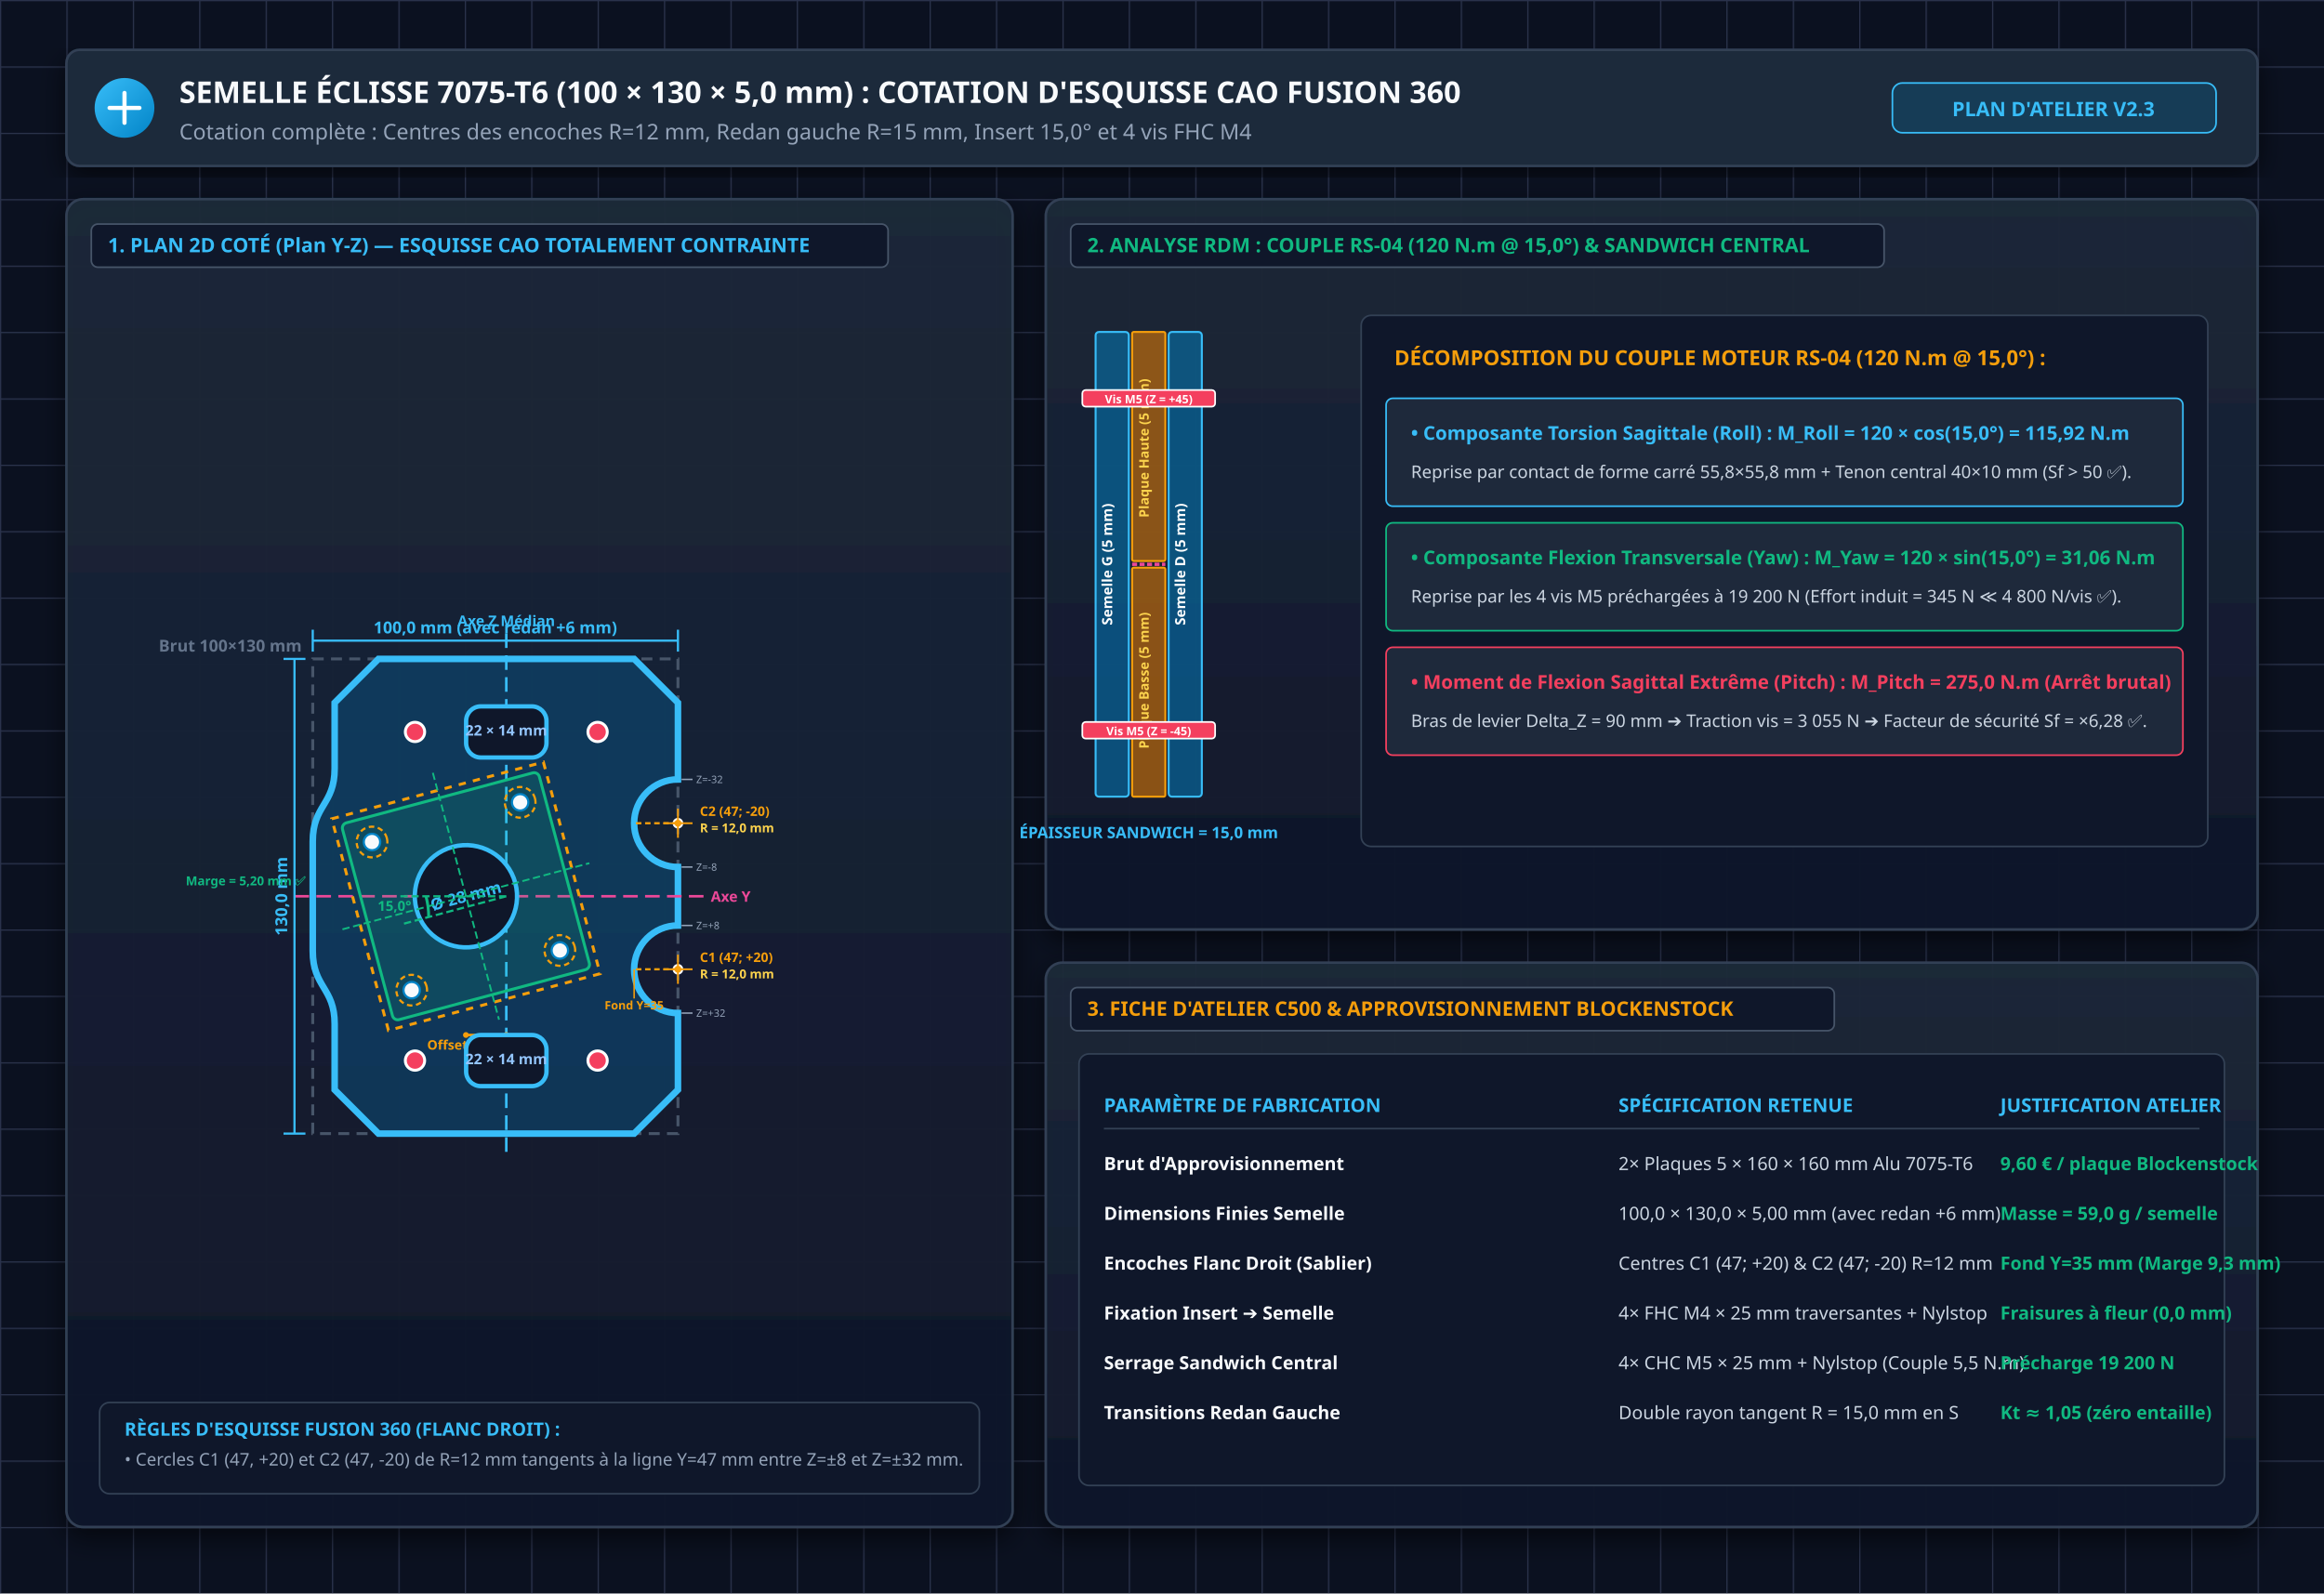
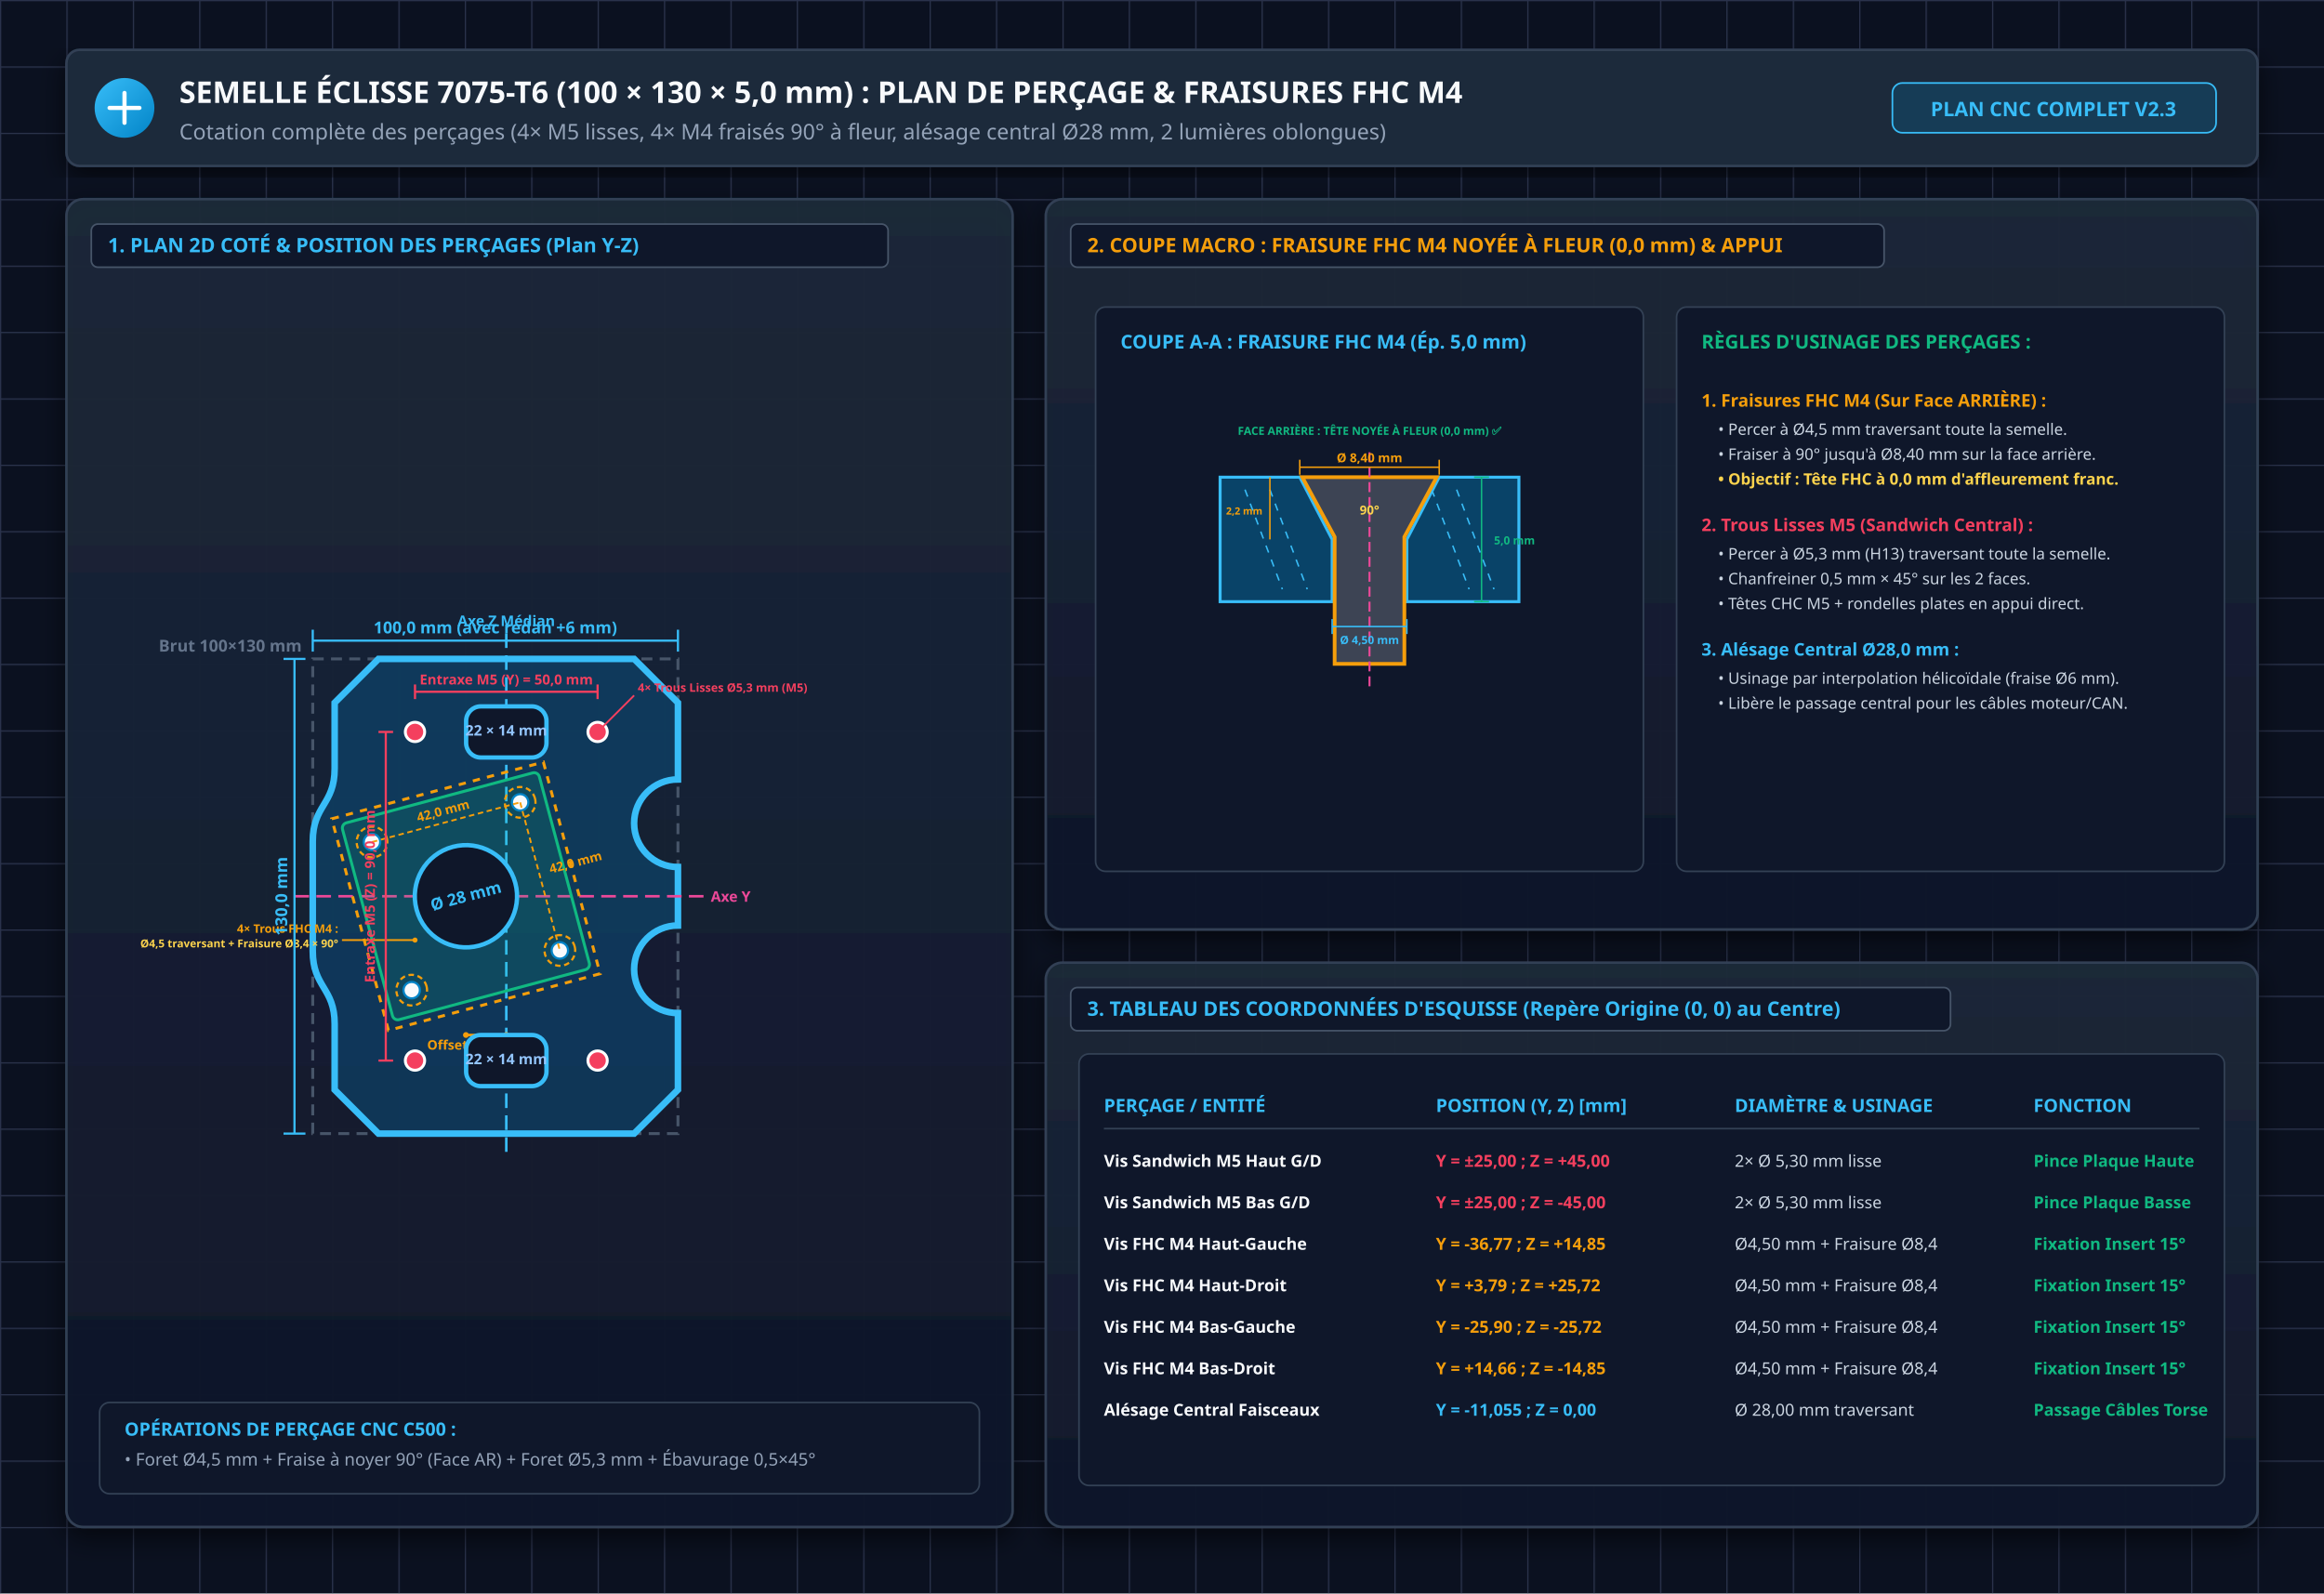
<svg xmlns="http://www.w3.org/2000/svg" viewBox="0 0 1400 960" width="100%" height="100%">
  <defs>
-     <pattern id="grid-pattern-semelle-v3" width="40" height="40" patternUnits="userSpaceOnUse">
+     <pattern id="grid-pattern-semelle-v4" width="40" height="40" patternUnits="userSpaceOnUse">
      <path d="M 40 0 L 0 0 0 40" fill="none" stroke="#1e293b" stroke-width="1" />
      <path d="M 200 0 L 0 0 0 200" fill="none" stroke="#2a324b" stroke-width="1.5" />
    </pattern>
    <linearGradient id="grad-sky" x1="0%" y1="0%" x2="100%" y2="100%">
      <stop offset="0%" stop-color="#38bdf8" />
      <stop offset="100%" stop-color="#0284c7" />
    </linearGradient>
    <linearGradient id="grad-amber" x1="0%" y1="0%" x2="100%" y2="100%">
      <stop offset="0%" stop-color="#f59e0b" />
      <stop offset="100%" stop-color="#b45309" />
    </linearGradient>
    <linearGradient id="grad-emerald" x1="0%" y1="0%" x2="100%" y2="100%">
      <stop offset="0%" stop-color="#10b981" />
      <stop offset="100%" stop-color="#047857" />
    </linearGradient>
    <linearGradient id="grad-rose" x1="0%" y1="0%" x2="100%" y2="100%">
      <stop offset="0%" stop-color="#f43f5e" />
      <stop offset="100%" stop-color="#be123c" />
    </linearGradient>
    <linearGradient id="grad-card" x1="0%" y1="0%" x2="0%" y2="100%">
      <stop offset="0%" stop-color="#1e293b" stop-opacity="0.95" />
      <stop offset="100%" stop-color="#0f172a" stop-opacity="0.95" />
    </linearGradient>
    <filter id="drop-shadow" x="-10%" y="-10%" width="120%" height="120%">
      <feDropShadow dx="0" dy="6" stdDeviation="8" flood-color="#000000" flood-opacity="0.6" />
    </filter>
  </defs>
  <rect width="1400" height="960" fill="#0b1120" />
-   <rect width="1400" height="960" fill="url(#grid-pattern-semelle-v3)" />
+   <rect width="1400" height="960" fill="url(#grid-pattern-semelle-v4)" />
  <g transform="translate(40, 30)">
    <rect width="1320" height="70" rx="8" fill="#1e293b" stroke="#334155" stroke-width="1.5" filter="url(#drop-shadow)" />
    <circle cx="35" cy="35" r="18" fill="url(#grad-sky)" />
    <path d="M 26 35 L 44 35 M 35 26 L 35 44" stroke="#ffffff" stroke-width="2.5" stroke-linecap="round" />
    <text x="68" y="32" font-family="'Segoe UI', sans-serif" font-size="18" font-weight="700" fill="#f8fafc">
-       SEMELLE ÉCLISSE 7075-T6 (100 × 130 × 5,0 mm) : COTATION D'ESQUISSE CAO FUSION 360
+       SEMELLE ÉCLISSE 7075-T6 (100 × 130 × 5,0 mm) : PLAN DE PERÇAGE &amp; FRAISURES FHC M4
    </text>
    <text x="68" y="54" font-family="'Segoe UI', sans-serif" font-size="13" font-weight="500" fill="#94a3b8">
-       Cotation complète : Centres des encoches R=12 mm, Redan gauche R=15 mm, Insert 15,0° et 4 vis FHC M4
+       Cotation complète des perçages (4× M5 lisses, 4× M4 fraisés 90° à fleur, alésage central Ø28 mm, 2 lumières oblongues)
    </text>
    <rect x="1100" y="20" width="195" height="30" rx="6" fill="#0284c7" fill-opacity="0.2" stroke="#38bdf8" stroke-width="1" />
    <text x="1197" y="40" text-anchor="middle" font-family="'Segoe UI', sans-serif" font-size="12" font-weight="700" fill="#38bdf8">
-       PLAN D'ATELIER V2.3
+       PLAN CNC COMPLET V2.3
    </text>
  </g>
  <g transform="translate(40, 120)">
    <rect width="570" height="800" rx="10" fill="url(#grad-card)" stroke="#334155" stroke-width="1.5" filter="url(#drop-shadow)" />
    <rect x="15" y="15" width="480" height="26" rx="4" fill="#0f172a" stroke="#475569" stroke-width="1" />
    <text x="25" y="32" font-family="'Segoe UI', sans-serif" font-size="12" font-weight="700" fill="#38bdf8">
-       1. PLAN 2D COTÉ (Plan Y-Z) — ESQUISSE CAO TOTALEMENT CONTRAINTE
+       1. PLAN 2D COTÉ &amp; POSITION DES PERÇAGES (Plan Y-Z)
    </text>
    <g transform="translate(265, 420) scale(2.2)">
      <rect x="-53" y="-65" width="100" height="130" fill="none" stroke="#475569" stroke-width="0.8" stroke-dasharray="3,2" />
      <text x="-56" y="-67" font-family="'Segoe UI', sans-serif" font-size="4.5" font-weight="600" fill="#64748b" text-anchor="end">Brut 100×130 mm</text>
      <path d="         M -35 -65          L 35 -65          L 47 -53          L 47 -32          A 12 12 0 0 0 47 -8         L 47 8         A 12 12 0 0 0 47 32         L 47 53          L 35 65          L -35 65          L -47 53          L -47 35          C -47 25 -53 25 -53 15         L -53 -15         C -53 -25 -47 -25 -47 -35         L -47 -53          Z       " fill="#0369a1" fill-opacity="0.35" stroke="#38bdf8" stroke-width="1.8" />
      <line x1="0" y1="-72" x2="0" y2="72" stroke="#38bdf8" stroke-width="0.7" stroke-dasharray="4,2" />
      <text x="0" y="-74" font-family="'Segoe UI', sans-serif" font-size="4" font-weight="700" fill="#38bdf8" text-anchor="middle">Axe Z Médian</text>
      <line x1="-58" y1="0" x2="55" y2="0" stroke="#ec4899" stroke-width="0.7" stroke-dasharray="4,2" />
      <text x="56" y="1.5" font-family="'Segoe UI', sans-serif" font-size="4" font-weight="700" fill="#ec4899">Axe Y</text>
-       <circle cx="47" cy="20" r="1.2" fill="#f59e0b" stroke="#ffffff" stroke-width="0.5" />
-       <line x1="43" y1="20" x2="51" y2="20" stroke="#f59e0b" stroke-width="0.5" />
-       <line x1="47" y1="16" x2="47" y2="24" stroke="#f59e0b" stroke-width="0.5" />
-       <line x1="47" y1="20" x2="35" y2="20" stroke="#f59e0b" stroke-width="0.6" stroke-dasharray="1.5,1" />
-       <text x="53" y="18" font-family="'Segoe UI', sans-serif" font-size="3.6" font-weight="700" fill="#f59e0b">C1 (47; +20)</text>
-       <text x="53" y="22.5" font-family="'Segoe UI', sans-serif" font-size="3.4" font-weight="600" fill="#fcd34d">R = 12,0 mm</text>
-       <circle cx="47" cy="-20" r="1.2" fill="#f59e0b" stroke="#ffffff" stroke-width="0.5" />
-       <line x1="43" y1="-20" x2="51" y2="-20" stroke="#f59e0b" stroke-width="0.5" />
-       <line x1="47" y1="-24" x2="47" y2="-16" stroke="#f59e0b" stroke-width="0.5" />
-       <line x1="47" y1="-20" x2="35" y2="-20" stroke="#f59e0b" stroke-width="0.6" stroke-dasharray="1.5,1" />
-       <text x="53" y="-22" font-family="'Segoe UI', sans-serif" font-size="3.6" font-weight="700" fill="#f59e0b">C2 (47; -20)</text>
-       <text x="53" y="-17.5" font-family="'Segoe UI', sans-serif" font-size="3.4" font-weight="600" fill="#fcd34d">R = 12,0 mm</text>
-       <line x1="48" y1="8" x2="51" y2="8" stroke="#94a3b8" stroke-width="0.4" />
-       <text x="52" y="9" font-family="'Segoe UI', sans-serif" font-size="2.8" fill="#94a3b8">Z=+8</text>
-       <line x1="48" y1="32" x2="51" y2="32" stroke="#94a3b8" stroke-width="0.4" />
-       <text x="52" y="33" font-family="'Segoe UI', sans-serif" font-size="2.8" fill="#94a3b8">Z=+32</text>
-       <line x1="48" y1="-8" x2="51" y2="-8" stroke="#94a3b8" stroke-width="0.4" />
-       <text x="52" y="-7" font-family="'Segoe UI', sans-serif" font-size="2.8" fill="#94a3b8">Z=-8</text>
-       <line x1="48" y1="-32" x2="51" y2="-32" stroke="#94a3b8" stroke-width="0.4" />
-       <text x="52" y="-31" font-family="'Segoe UI', sans-serif" font-size="2.8" fill="#94a3b8">Z=-32</text>
-       <line x1="35" y1="20" x2="35" y2="28" stroke="#f59e0b" stroke-width="0.4" />
-       <text x="35" y="31" font-family="'Segoe UI', sans-serif" font-size="3.2" font-weight="700" fill="#f59e0b" text-anchor="middle">Fond Y=35</text>
      <g transform="translate(-11.055, 0) rotate(-15)">
        <rect x="-30" y="-30" width="60" height="60" fill="none" stroke="#f59e0b" stroke-width="0.8" stroke-dasharray="2,2" />
        <rect x="-27.9" y="-27.9" width="55.8" height="55.8" rx="1.5" fill="#10b981" fill-opacity="0.15" stroke="#10b981" stroke-width="0.8" />
        <circle cx="0" cy="0" r="14" fill="#0f172a" stroke="#38bdf8" stroke-width="1.2" />
        <text x="0" y="1.5" font-family="'Segoe UI', sans-serif" font-size="4.5" font-weight="700" fill="#38bdf8" text-anchor="middle">Ø 28 mm</text>
        <circle cx="-21" cy="-21" r="2.25" fill="#f8fafc" stroke="#0284c7" stroke-width="0.6" />
        <circle cx="-21" cy="-21" r="4.2" fill="none" stroke="#f59e0b" stroke-width="0.6" stroke-dasharray="1.5,1" />
        <circle cx="21" cy="-21" r="2.25" fill="#f8fafc" stroke="#0284c7" stroke-width="0.6" />
        <circle cx="21" cy="-21" r="4.2" fill="none" stroke="#f59e0b" stroke-width="0.6" stroke-dasharray="1.5,1" />
        <circle cx="-21" cy="21" r="2.25" fill="#f8fafc" stroke="#0284c7" stroke-width="0.6" />
        <circle cx="-21" cy="21" r="4.2" fill="none" stroke="#f59e0b" stroke-width="0.6" stroke-dasharray="1.5,1" />
        <circle cx="21" cy="21" r="2.25" fill="#f8fafc" stroke="#0284c7" stroke-width="0.6" />
        <circle cx="21" cy="21" r="4.2" fill="none" stroke="#f59e0b" stroke-width="0.6" stroke-dasharray="1.5,1" />
-         <line x1="-35" y1="0" x2="35" y2="0" stroke="#10b981" stroke-width="0.5" stroke-dasharray="2,1" />
-         <line x1="0" y1="-35" x2="0" y2="35" stroke="#10b981" stroke-width="0.5" stroke-dasharray="2,1" />
-       </g>
+         <line x1="-21" y1="-21" x2="21" y2="-21" stroke="#f59e0b" stroke-width="0.5" stroke-dasharray="1.5,1" />
+         <line x1="21" y1="-21" x2="21" y2="21" stroke="#f59e0b" stroke-width="0.5" stroke-dasharray="1.5,1" />
+         <text x="0" y="-23" font-family="'Segoe UI', sans-serif" font-size="3.5" font-weight="700" fill="#f59e0b" text-anchor="middle">42,0 mm</text>
+         <text x="24" y="0" font-family="'Segoe UI', sans-serif" font-size="3.5" font-weight="700" fill="#f59e0b" text-anchor="start">42,0 mm</text>
+       </g>
+       <line x1="-25" y1="12" x2="-45" y2="12" stroke="#f59e0b" stroke-width="0.5" />
+       <circle cx="-25" cy="12" r="0.7" fill="#f59e0b" />
+       <text x="-46" y="10" font-family="'Segoe UI', sans-serif" font-size="3.2" font-weight="700" fill="#f59e0b" text-anchor="end">4× Trous FHC M4 :</text>
+       <text x="-46" y="14" font-family="'Segoe UI', sans-serif" font-size="3.0" font-weight="600" fill="#fcd34d" text-anchor="end">Ø4,5 traversant + Fraisure Ø8,4 × 90°</text>
      <line x1="0" y1="38" x2="-11.055" y2="38" stroke="#f59e0b" stroke-width="0.7" />
      <circle cx="0" cy="38" r="0.8" fill="#f59e0b" />
      <circle cx="-11.055" cy="38" r="0.8" fill="#f59e0b" />
      <text x="-5.5" y="42" font-family="'Segoe UI', sans-serif" font-size="3.6" font-weight="700" fill="#f59e0b" text-anchor="middle">Offset = 11,05 mm</text>
-       <path d="M 0 0 L -30 0 M 0 0 L -28.98 7.76" fill="none" stroke="#10b981" stroke-width="0.6" stroke-dasharray="2,1" />
-       <path d="M -22 0 A 22 22 0 0 1 -21.25 5.7" fill="none" stroke="#10b981" stroke-width="0.8" />
-       <text x="-26" y="4" font-family="'Segoe UI', sans-serif" font-size="3.8" font-weight="700" fill="#10b981" text-anchor="end">15,0°</text>
      <rect x="-11" y="-52" width="22" height="14" rx="4" fill="#0f172a" stroke="#38bdf8" stroke-width="1.2" />
      <text x="0" y="-44" font-family="'Segoe UI', sans-serif" font-size="4" font-weight="600" fill="#93c5fd" text-anchor="middle">22 × 14 mm</text>
      <rect x="-11" y="38" width="22" height="14" rx="4" fill="#0f172a" stroke="#38bdf8" stroke-width="1.2" />
      <text x="0" y="46" font-family="'Segoe UI', sans-serif" font-size="4" font-weight="600" fill="#93c5fd" text-anchor="middle">22 × 14 mm</text>
      <circle cx="-25" cy="-45" r="2.65" fill="#f43f5e" stroke="#ffffff" stroke-width="0.8" />
      <circle cx="25" cy="-45" r="2.65" fill="#f43f5e" stroke="#ffffff" stroke-width="0.8" />
      <circle cx="-25" cy="45" r="2.65" fill="#f43f5e" stroke="#ffffff" stroke-width="0.8" />
      <circle cx="25" cy="45" r="2.65" fill="#f43f5e" stroke="#ffffff" stroke-width="0.8" />
+       <line x1="-25" y1="-56" x2="25" y2="-56" stroke="#f43f5e" stroke-width="0.6" />
+       <line x1="-25" y1="-54" x2="-25" y2="-58" stroke="#f43f5e" stroke-width="0.6" />
+       <line x1="25" y1="-54" x2="25" y2="-58" stroke="#f43f5e" stroke-width="0.6" />
+       <text x="0" y="-58" font-family="'Segoe UI', sans-serif" font-size="3.8" font-weight="700" fill="#f43f5e" text-anchor="middle">Entraxe M5 (Y) = 50,0 mm</text>
+       <line x1="-33" y1="-45" x2="-33" y2="45" stroke="#f43f5e" stroke-width="0.6" />
+       <line x1="-31" y1="-45" x2="-35" y2="-45" stroke="#f43f5e" stroke-width="0.6" />
+       <line x1="-31" y1="45" x2="-35" y2="45" stroke="#f43f5e" stroke-width="0.6" />
+       <text x="-36" y="0" font-family="'Segoe UI', sans-serif" font-size="3.8" font-weight="700" fill="#f43f5e" text-anchor="middle" transform="rotate(-90,-36,0)">Entraxe M5 (Z) = 90,0 mm</text>
+       <line x1="25" y1="-45" x2="35" y2="-55" stroke="#f43f5e" stroke-width="0.5" />
+       <text x="36" y="-56" font-family="'Segoe UI', sans-serif" font-size="3.2" font-weight="700" fill="#f43f5e">4× Trous Lisses Ø5,3 mm (M5)</text>
      <line x1="-53" y1="-70" x2="47" y2="-70" stroke="#38bdf8" stroke-width="0.6" />
      <line x1="-53" y1="-67" x2="-53" y2="-73" stroke="#38bdf8" stroke-width="0.6" />
      <line x1="47" y1="-67" x2="47" y2="-73" stroke="#38bdf8" stroke-width="0.6" />
      <text x="-3" y="-72" font-family="'Segoe UI', sans-serif" font-size="4.5" font-weight="700" fill="#38bdf8" text-anchor="middle">100,0 mm (avec redan +6 mm)</text>
      <line x1="-58" y1="-65" x2="-58" y2="65" stroke="#38bdf8" stroke-width="0.6" />
      <line x1="-55" y1="-65" x2="-61" y2="-65" stroke="#38bdf8" stroke-width="0.6" />
      <line x1="-55" y1="65" x2="-61" y2="65" stroke="#38bdf8" stroke-width="0.6" />
      <text x="-60" y="0" font-family="'Segoe UI', sans-serif" font-size="4.5" font-weight="700" fill="#38bdf8" text-anchor="middle" transform="rotate(-90,-60,0)">130,0 mm</text>
-       <text x="-55" y="-3" font-family="'Segoe UI', sans-serif" font-size="3.4" font-weight="700" fill="#10b981" text-anchor="end">Marge = 5,20 mm ✅</text>
    </g>
    <g transform="translate(20, 725)">
      <rect width="530" height="55" rx="6" fill="#0f172a" stroke="#334155" stroke-width="1" />
      <text x="15" y="20" font-family="'Segoe UI', sans-serif" font-size="11" font-weight="700" fill="#38bdf8">
-         RÈGLES D'ESQUISSE FUSION 360 (FLANC DROIT) :
+         OPÉRATIONS DE PERÇAGE CNC C500 :
      </text>
      <text x="15" y="38" font-family="'Segoe UI', sans-serif" font-size="10.5" font-weight="500" fill="#94a3b8">
-         • Cercles C1 (47, +20) et C2 (47, -20) de R=12 mm tangents à la ligne Y=47 mm entre Z=±8 et Z=±32 mm.
+         • Foret Ø4,5 mm + Fraise à noyer 90° (Face AR) + Foret Ø5,3 mm + Ébavurage 0,5×45°
      </text>
    </g>
  </g>
  <g transform="translate(630, 120)">
    <rect width="730" height="440" rx="10" fill="url(#grad-card)" stroke="#334155" stroke-width="1.5" filter="url(#drop-shadow)" />
    <rect x="15" y="15" width="490" height="26" rx="4" fill="#0f172a" stroke="#475569" stroke-width="1" />
-     <text x="25" y="32" font-family="'Segoe UI', sans-serif" font-size="12" font-weight="700" fill="#10b981">
-       2. ANALYSE RDM : COUPLE RS-04 (120 N.m @ 15,0°) &amp; SANDWICH CENTRAL
-     </text>
-     <g transform="translate(20, 60)">
-       <g transform="translate(10, 20)">
-         <rect x="0" y="0" width="20" height="280" rx="2" fill="#0284c7" fill-opacity="0.5" stroke="#38bdf8" stroke-width="1.2" />
-         <text x="10" y="140" font-family="'Segoe UI', sans-serif" font-size="8.5" font-weight="700" fill="#ffffff" text-anchor="middle" transform="rotate(-90,10,140)">Semelle G (5 mm)</text>
-         <rect x="22" y="0" width="20" height="138" rx="1" fill="#d97706" fill-opacity="0.6" stroke="#f59e0b" stroke-width="1.2" />
-         <text x="32" y="70" font-family="'Segoe UI', sans-serif" font-size="8" font-weight="700" fill="#fcd34d" text-anchor="middle" transform="rotate(-90,32,70)">Plaque Haute (5 mm)</text>
-         <line x1="22" y1="140" x2="42" y2="140" stroke="#ec4899" stroke-width="2" stroke-dasharray="3,1.5" />
-         <rect x="22" y="142" width="20" height="138" rx="1" fill="#d97706" fill-opacity="0.6" stroke="#f59e0b" stroke-width="1.2" />
-         <text x="32" y="210" font-family="'Segoe UI', sans-serif" font-size="8" font-weight="700" fill="#fcd34d" text-anchor="middle" transform="rotate(-90,32,210)">Plaque Basse (5 mm)</text>
-         <rect x="44" y="0" width="20" height="280" rx="2" fill="#0284c7" fill-opacity="0.5" stroke="#38bdf8" stroke-width="1.2" />
-         <text x="54" y="140" font-family="'Segoe UI', sans-serif" font-size="8.5" font-weight="700" fill="#ffffff" text-anchor="middle" transform="rotate(-90,54,140)">Semelle D (5 mm)</text>
-         <rect x="-8" y="35" width="80" height="10" rx="2" fill="#f43f5e" stroke="#ffffff" stroke-width="1" />
-         <text x="32" y="43" font-family="'Segoe UI', sans-serif" font-size="7" font-weight="700" fill="#ffffff" text-anchor="middle">Vis M5 (Z = +45)</text>
-         <rect x="-8" y="235" width="80" height="10" rx="2" fill="#f43f5e" stroke="#ffffff" stroke-width="1" />
-         <text x="32" y="243" font-family="'Segoe UI', sans-serif" font-size="7" font-weight="700" fill="#ffffff" text-anchor="middle">Vis M5 (Z = -45)</text>
-         <text x="32" y="305" font-family="'Segoe UI', sans-serif" font-size="9.5" font-weight="700" fill="#38bdf8" text-anchor="middle">ÉPAISSEUR SANDWICH = 15,0 mm</text>
-       </g>
-       <g transform="translate(170, 10)">
-         <rect width="510" height="320" rx="6" fill="#0f172a" stroke="#334155" stroke-width="1" />
-         <text x="20" y="30" font-family="'Segoe UI', sans-serif" font-size="12.5" font-weight="700" fill="#f59e0b">
-           DÉCOMPOSITION DU COUPLE MOTEUR RS-04 (120 N.m @ 15,0°) :
+     <text x="25" y="32" font-family="'Segoe UI', sans-serif" font-size="12" font-weight="700" fill="#f59e0b">
+       2. COUPE MACRO : FRAISURE FHC M4 NOYÉE À FLEUR (0,0 mm) &amp; APPUI
+     </text>
+     <g transform="translate(20, 55)">
+       <g transform="translate(10, 10)">
+         <rect width="330" height="340" rx="6" fill="#0f172a" stroke="#334155" stroke-width="1" />
+         <text x="15" y="25" font-family="'Segoe UI', sans-serif" font-size="11.5" font-weight="700" fill="#38bdf8">
+           COUPE A-A : FRAISURE FHC M4 (Ép. 5,0 mm)
        </text>
-         <g transform="translate(15, 50)">
-           <rect width="480" height="65" rx="4" fill="#1e293b" stroke="#38bdf8" stroke-width="1" />
-           <text x="15" y="25" font-family="'Segoe UI', sans-serif" font-size="11.5" font-weight="700" fill="#38bdf8">
-             • Composante Torsion Sagittale (Roll) : M_Roll = 120 × cos(15,0°) = 115,92 N.m
-           </text>
-           <text x="15" y="48" font-family="'Segoe UI', sans-serif" font-size="10.5" font-weight="500" fill="#cbd5e1">
-             Reprise par contact de forme carré 55,8×55,8 mm + Tenon central 40×10 mm (Sf &gt; 50 ✅).
-           </text>
-           <rect y="75" width="480" height="65" rx="4" fill="#1e293b" stroke="#10b981" stroke-width="1" />
-           <text x="15" y="100" font-family="'Segoe UI', sans-serif" font-size="11.5" font-weight="700" fill="#10b981">
-             • Composante Flexion Transversale (Yaw) : M_Yaw = 120 × sin(15,0°) = 31,06 N.m
-           </text>
-           <text x="15" y="123" font-family="'Segoe UI', sans-serif" font-size="10.5" font-weight="500" fill="#cbd5e1">
-             Reprise par les 4 vis M5 préchargées à 19 200 N (Effort induit = 345 N ≪ 4 800 N/vis ✅).
-           </text>
-           <rect y="150" width="480" height="65" rx="4" fill="#1e293b" stroke="#f43f5e" stroke-width="1" />
-           <text x="15" y="175" font-family="'Segoe UI', sans-serif" font-size="11.5" font-weight="700" fill="#f43f5e">
-             • Moment de Flexion Sagittal Extrême (Pitch) : M_Pitch = 275,0 N.m (Arrêt brutal)
-           </text>
-           <text x="15" y="198" font-family="'Segoe UI', sans-serif" font-size="10.5" font-weight="500" fill="#cbd5e1">
-             Bras de levier Delta_Z = 90 mm ➔ Traction vis = 3 055 N ➔ Facteur de sécurité Sf = ×6,28 ✅.
-           </text>
+         <g transform="translate(165, 140) scale(1.5)">
+           <path d="             M -60 -25              L -28 -25              L -15 0              L -15 25              L -60 25              Z           " fill="#0284c7" fill-opacity="0.4" stroke="#38bdf8" stroke-width="1.2" />
+           <path d="             M 60 -25              L 28 -25              L 15 0              L 15 25              L 60 25              Z           " fill="#0284c7" fill-opacity="0.4" stroke="#38bdf8" stroke-width="1.2" />
+           <line x1="-50" y1="-20" x2="-35" y2="20" stroke="#38bdf8" stroke-width="0.6" stroke-dasharray="3,3" />
+           <line x1="-40" y1="-20" x2="-25" y2="20" stroke="#38bdf8" stroke-width="0.6" stroke-dasharray="3,3" />
+           <line x1="35" y1="-20" x2="50" y2="20" stroke="#38bdf8" stroke-width="0.6" stroke-dasharray="3,3" />
+           <line x1="25" y1="-20" x2="40" y2="20" stroke="#38bdf8" stroke-width="0.6" stroke-dasharray="3,3" />
+           <path d="             M -27 -25              L 27 -25              L 14 -1              L 14 50              L -14 50              L -14 -1              Z           " fill="#f8fafc" fill-opacity="0.2" stroke="#f59e0b" stroke-width="1.5" />
+           <line x1="0" y1="-35" x2="0" y2="60" stroke="#ec4899" stroke-width="0.8" stroke-dasharray="4,2" />
+           <line x1="-28" y1="-29" x2="28" y2="-29" stroke="#f59e0b" stroke-width="0.6" />
+           <line x1="-28" y1="-26" x2="-28" y2="-32" stroke="#f59e0b" stroke-width="0.6" />
+           <line x1="28" y1="-26" x2="28" y2="-32" stroke="#f59e0b" stroke-width="0.6" />
+           <text x="0" y="-31" font-family="'Segoe UI', sans-serif" font-size="5" font-weight="700" fill="#f59e0b" text-anchor="middle">Ø 8,40 mm</text>
+           <text x="0" y="-10" font-family="'Segoe UI', sans-serif" font-size="5" font-weight="700" fill="#fcd34d" text-anchor="middle">90°</text>
+           <line x1="-15" y1="35" x2="15" y2="35" stroke="#38bdf8" stroke-width="0.6" />
+           <line x1="-15" y1="32" x2="-15" y2="38" stroke="#38bdf8" stroke-width="0.6" />
+           <line x1="15" y1="32" x2="15" y2="38" stroke="#38bdf8" stroke-width="0.6" />
+           <text x="0" y="42" font-family="'Segoe UI', sans-serif" font-size="4.5" font-weight="700" fill="#38bdf8" text-anchor="middle">Ø 4,50 mm</text>
+           <line x1="45" y1="-25" x2="45" y2="25" stroke="#10b981" stroke-width="0.6" />
+           <line x1="42" y1="-25" x2="48" y2="-25" stroke="#10b981" stroke-width="0.6" />
+           <line x1="42" y1="25" x2="48" y2="25" stroke="#10b981" stroke-width="0.6" />
+           <text x="50" y="2" font-family="'Segoe UI', sans-serif" font-size="4.5" font-weight="700" fill="#10b981">5,0 mm</text>
+           <line x1="-40" y1="-25" x2="-40" y2="0" stroke="#f59e0b" stroke-width="0.6" />
+           <text x="-43" y="-10" font-family="'Segoe UI', sans-serif" font-size="4" font-weight="700" fill="#f59e0b" text-anchor="end">2,2 mm</text>
+           <text x="0" y="-42" font-family="'Segoe UI', sans-serif" font-size="4.5" font-weight="700" fill="#10b981" text-anchor="middle">FACE ARRIÈRE : TÊTE NOYÉE À FLEUR (0,0 mm) ✅</text>
+         </g>
+       </g>
+       <g transform="translate(360, 10)">
+         <rect width="330" height="340" rx="6" fill="#0f172a" stroke="#334155" stroke-width="1" />
+         <text x="15" y="25" font-family="'Segoe UI', sans-serif" font-size="11.5" font-weight="700" fill="#10b981">
+           RÈGLES D'USINAGE DES PERÇAGES :
+         </text>
+         <g transform="translate(15, 45)">
+           <text x="0" y="15" font-family="'Segoe UI', sans-serif" font-size="10.5" font-weight="700" fill="#f59e0b">1. Fraisures FHC M4 (Sur Face ARRIÈRE) :</text>
+           <text x="10" y="32" font-family="'Segoe UI', sans-serif" font-size="9.5" fill="#cbd5e1">• Percer à Ø4,5 mm traversant toute la semelle.</text>
+           <text x="10" y="47" font-family="'Segoe UI', sans-serif" font-size="9.5" fill="#cbd5e1">• Fraiser à 90° jusqu'à Ø8,40 mm sur la face arrière.</text>
+           <text x="10" y="62" font-family="'Segoe UI', sans-serif" font-size="9.5" font-weight="600" fill="#fcd34d">• Objectif : Tête FHC à 0,0 mm d'affleurement franc.</text>
+           <text x="0" y="90" font-family="'Segoe UI', sans-serif" font-size="10.5" font-weight="700" fill="#f43f5e">2. Trous Lisses M5 (Sandwich Central) :</text>
+           <text x="10" y="107" font-family="'Segoe UI', sans-serif" font-size="9.5" fill="#cbd5e1">• Percer à Ø5,3 mm (H13) traversant toute la semelle.</text>
+           <text x="10" y="122" font-family="'Segoe UI', sans-serif" font-size="9.5" fill="#cbd5e1">• Chanfreiner 0,5 mm × 45° sur les 2 faces.</text>
+           <text x="10" y="137" font-family="'Segoe UI', sans-serif" font-size="9.5" fill="#cbd5e1">• Têtes CHC M5 + rondelles plates en appui direct.</text>
+           <text x="0" y="165" font-family="'Segoe UI', sans-serif" font-size="10.5" font-weight="700" fill="#38bdf8">3. Alésage Central Ø28,0 mm :</text>
+           <text x="10" y="182" font-family="'Segoe UI', sans-serif" font-size="9.5" fill="#cbd5e1">• Usinage par interpolation hélicoïdale (fraise Ø6 mm).</text>
+           <text x="10" y="197" font-family="'Segoe UI', sans-serif" font-size="9.5" fill="#cbd5e1">• Libère le passage central pour les câbles moteur/CAN.</text>
        </g>
      </g>
    </g>
  </g>
  <g transform="translate(630, 580)">
    <rect width="730" height="340" rx="10" fill="url(#grad-card)" stroke="#334155" stroke-width="1.5" filter="url(#drop-shadow)" />
-     <rect x="15" y="15" width="460" height="26" rx="4" fill="#0f172a" stroke="#475569" stroke-width="1" />
-     <text x="25" y="32" font-family="'Segoe UI', sans-serif" font-size="12" font-weight="700" fill="#f59e0b">
-       3. FICHE D'ATELIER C500 &amp; APPROVISIONNEMENT BLOCKENSTOCK
+     <rect x="15" y="15" width="530" height="26" rx="4" fill="#0f172a" stroke="#475569" stroke-width="1" />
+     <text x="25" y="32" font-family="'Segoe UI', sans-serif" font-size="12" font-weight="700" fill="#38bdf8">
+       3. TABLEAU DES COORDONNÉES D'ESQUISSE (Repère Origine (0, 0) au Centre)
    </text>
    <g transform="translate(20, 55)">
      <rect width="690" height="260" rx="6" fill="#0f172a" stroke="#334155" stroke-width="1" />
      <g transform="translate(15, 20)">
-         <text x="0" y="15" font-family="'Segoe UI', sans-serif" font-size="11.5" font-weight="700" fill="#38bdf8">PARAMÈTRE DE FABRICATION</text>
-         <text x="310" y="15" font-family="'Segoe UI', sans-serif" font-size="11.5" font-weight="700" fill="#38bdf8">SPÉCIFICATION RETENUE</text>
-         <text x="540" y="15" font-family="'Segoe UI', sans-serif" font-size="11.5" font-weight="700" fill="#38bdf8">JUSTIFICATION ATELIER</text>
+         <text x="0" y="15" font-family="'Segoe UI', sans-serif" font-size="11" font-weight="700" fill="#38bdf8">PERÇAGE / ENTITÉ</text>
+         <text x="200" y="15" font-family="'Segoe UI', sans-serif" font-size="11" font-weight="700" fill="#38bdf8">POSITION (Y, Z) [mm]</text>
+         <text x="380" y="15" font-family="'Segoe UI', sans-serif" font-size="11" font-weight="700" fill="#38bdf8">DIAMÈTRE &amp; USINAGE</text>
+         <text x="560" y="15" font-family="'Segoe UI', sans-serif" font-size="11" font-weight="700" fill="#38bdf8">FONCTION</text>
        <line x1="0" y1="25" x2="660" y2="25" stroke="#334155" stroke-width="1" />
-         <text x="0" y="50" font-family="'Segoe UI', sans-serif" font-size="11" font-weight="600" fill="#f8fafc">Brut d'Approvisionnement</text>
-         <text x="310" y="50" font-family="'Segoe UI', sans-serif" font-size="11" font-weight="500" fill="#cbd5e1">2× Plaques 5 × 160 × 160 mm Alu 7075-T6</text>
-         <text x="540" y="50" font-family="'Segoe UI', sans-serif" font-size="11" font-weight="700" fill="#10b981">9,60 € / plaque Blockenstock</text>
-         <text x="0" y="80" font-family="'Segoe UI', sans-serif" font-size="11" font-weight="600" fill="#f8fafc">Dimensions Finies Semelle</text>
-         <text x="310" y="80" font-family="'Segoe UI', sans-serif" font-size="11" font-weight="500" fill="#cbd5e1">100,0 × 130,0 × 5,00 mm (avec redan +6 mm)</text>
-         <text x="540" y="80" font-family="'Segoe UI', sans-serif" font-size="11" font-weight="700" fill="#10b981">Masse = 59,0 g / semelle</text>
-         <text x="0" y="110" font-family="'Segoe UI', sans-serif" font-size="11" font-weight="600" fill="#f8fafc">Encoches Flanc Droit (Sablier)</text>
-         <text x="310" y="110" font-family="'Segoe UI', sans-serif" font-size="11" font-weight="500" fill="#cbd5e1">Centres C1 (47; +20) &amp; C2 (47; -20) R=12 mm</text>
-         <text x="540" y="110" font-family="'Segoe UI', sans-serif" font-size="11" font-weight="700" fill="#10b981">Fond Y=35 mm (Marge 9,3 mm)</text>
-         <text x="0" y="140" font-family="'Segoe UI', sans-serif" font-size="11" font-weight="600" fill="#f8fafc">Fixation Insert ➔ Semelle</text>
-         <text x="310" y="140" font-family="'Segoe UI', sans-serif" font-size="11" font-weight="500" fill="#cbd5e1">4× FHC M4 × 25 mm traversantes + Nylstop</text>
-         <text x="540" y="140" font-family="'Segoe UI', sans-serif" font-size="11" font-weight="700" fill="#10b981">Fraisures à fleur (0,0 mm)</text>
-         <text x="0" y="170" font-family="'Segoe UI', sans-serif" font-size="11" font-weight="600" fill="#f8fafc">Serrage Sandwich Central</text>
-         <text x="310" y="170" font-family="'Segoe UI', sans-serif" font-size="11" font-weight="500" fill="#cbd5e1">4× CHC M5 × 25 mm + Nylstop (Couple 5,5 N.m)</text>
-         <text x="540" y="170" font-family="'Segoe UI', sans-serif" font-size="11" font-weight="700" fill="#10b981">Précharge 19 200 N</text>
-         <text x="0" y="200" font-family="'Segoe UI', sans-serif" font-size="11" font-weight="600" fill="#f8fafc">Transitions Redan Gauche</text>
-         <text x="310" y="200" font-family="'Segoe UI', sans-serif" font-size="11" font-weight="500" fill="#cbd5e1">Double rayon tangent R = 15,0 mm en S</text>
-         <text x="540" y="200" font-family="'Segoe UI', sans-serif" font-size="11" font-weight="700" fill="#10b981">Kt ≈ 1,05 (zéro entaille)</text>
+         <text x="0" y="48" font-family="'Segoe UI', sans-serif" font-size="10" font-weight="600" fill="#f8fafc">Vis Sandwich M5 Haut G/D</text>
+         <text x="200" y="48" font-family="'Segoe UI', sans-serif" font-size="10" font-weight="700" fill="#f43f5e">Y = ±25,00 ; Z = +45,00</text>
+         <text x="380" y="48" font-family="'Segoe UI', sans-serif" font-size="10" font-weight="500" fill="#cbd5e1">2× Ø 5,30 mm lisse</text>
+         <text x="560" y="48" font-family="'Segoe UI', sans-serif" font-size="10" font-weight="600" fill="#10b981">Pince Plaque Haute</text>
+         <text x="0" y="73" font-family="'Segoe UI', sans-serif" font-size="10" font-weight="600" fill="#f8fafc">Vis Sandwich M5 Bas G/D</text>
+         <text x="200" y="73" font-family="'Segoe UI', sans-serif" font-size="10" font-weight="700" fill="#f43f5e">Y = ±25,00 ; Z = -45,00</text>
+         <text x="380" y="73" font-family="'Segoe UI', sans-serif" font-size="10" font-weight="500" fill="#cbd5e1">2× Ø 5,30 mm lisse</text>
+         <text x="560" y="73" font-family="'Segoe UI', sans-serif" font-size="10" font-weight="600" fill="#10b981">Pince Plaque Basse</text>
+         <text x="0" y="98" font-family="'Segoe UI', sans-serif" font-size="10" font-weight="600" fill="#f8fafc">Vis FHC M4 Haut-Gauche</text>
+         <text x="200" y="98" font-family="'Segoe UI', sans-serif" font-size="10" font-weight="700" fill="#f59e0b">Y = -36,77 ; Z = +14,85</text>
+         <text x="380" y="98" font-family="'Segoe UI', sans-serif" font-size="10" font-weight="500" fill="#cbd5e1">Ø4,50 mm + Fraisure Ø8,4</text>
+         <text x="560" y="98" font-family="'Segoe UI', sans-serif" font-size="10" font-weight="600" fill="#10b981">Fixation Insert 15°</text>
+         <text x="0" y="123" font-family="'Segoe UI', sans-serif" font-size="10" font-weight="600" fill="#f8fafc">Vis FHC M4 Haut-Droit</text>
+         <text x="200" y="123" font-family="'Segoe UI', sans-serif" font-size="10" font-weight="700" fill="#f59e0b">Y = +3,79 ; Z = +25,72</text>
+         <text x="380" y="123" font-family="'Segoe UI', sans-serif" font-size="10" font-weight="500" fill="#cbd5e1">Ø4,50 mm + Fraisure Ø8,4</text>
+         <text x="560" y="123" font-family="'Segoe UI', sans-serif" font-size="10" font-weight="600" fill="#10b981">Fixation Insert 15°</text>
+         <text x="0" y="148" font-family="'Segoe UI', sans-serif" font-size="10" font-weight="600" fill="#f8fafc">Vis FHC M4 Bas-Gauche</text>
+         <text x="200" y="148" font-family="'Segoe UI', sans-serif" font-size="10" font-weight="700" fill="#f59e0b">Y = -25,90 ; Z = -25,72</text>
+         <text x="380" y="148" font-family="'Segoe UI', sans-serif" font-size="10" font-weight="500" fill="#cbd5e1">Ø4,50 mm + Fraisure Ø8,4</text>
+         <text x="560" y="148" font-family="'Segoe UI', sans-serif" font-size="10" font-weight="600" fill="#10b981">Fixation Insert 15°</text>
+         <text x="0" y="173" font-family="'Segoe UI', sans-serif" font-size="10" font-weight="600" fill="#f8fafc">Vis FHC M4 Bas-Droit</text>
+         <text x="200" y="173" font-family="'Segoe UI', sans-serif" font-size="10" font-weight="700" fill="#f59e0b">Y = +14,66 ; Z = -14,85</text>
+         <text x="380" y="173" font-family="'Segoe UI', sans-serif" font-size="10" font-weight="500" fill="#cbd5e1">Ø4,50 mm + Fraisure Ø8,4</text>
+         <text x="560" y="173" font-family="'Segoe UI', sans-serif" font-size="10" font-weight="600" fill="#10b981">Fixation Insert 15°</text>
+         <text x="0" y="198" font-family="'Segoe UI', sans-serif" font-size="10" font-weight="600" fill="#f8fafc">Alésage Central Faisceaux</text>
+         <text x="200" y="198" font-family="'Segoe UI', sans-serif" font-size="10" font-weight="700" fill="#38bdf8">Y = -11,055 ; Z = 0,00</text>
+         <text x="380" y="198" font-family="'Segoe UI', sans-serif" font-size="10" font-weight="500" fill="#cbd5e1">Ø 28,00 mm traversant</text>
+         <text x="560" y="198" font-family="'Segoe UI', sans-serif" font-size="10" font-weight="600" fill="#10b981">Passage Câbles Torse</text>
      </g>
    </g>
  </g>
</svg>
